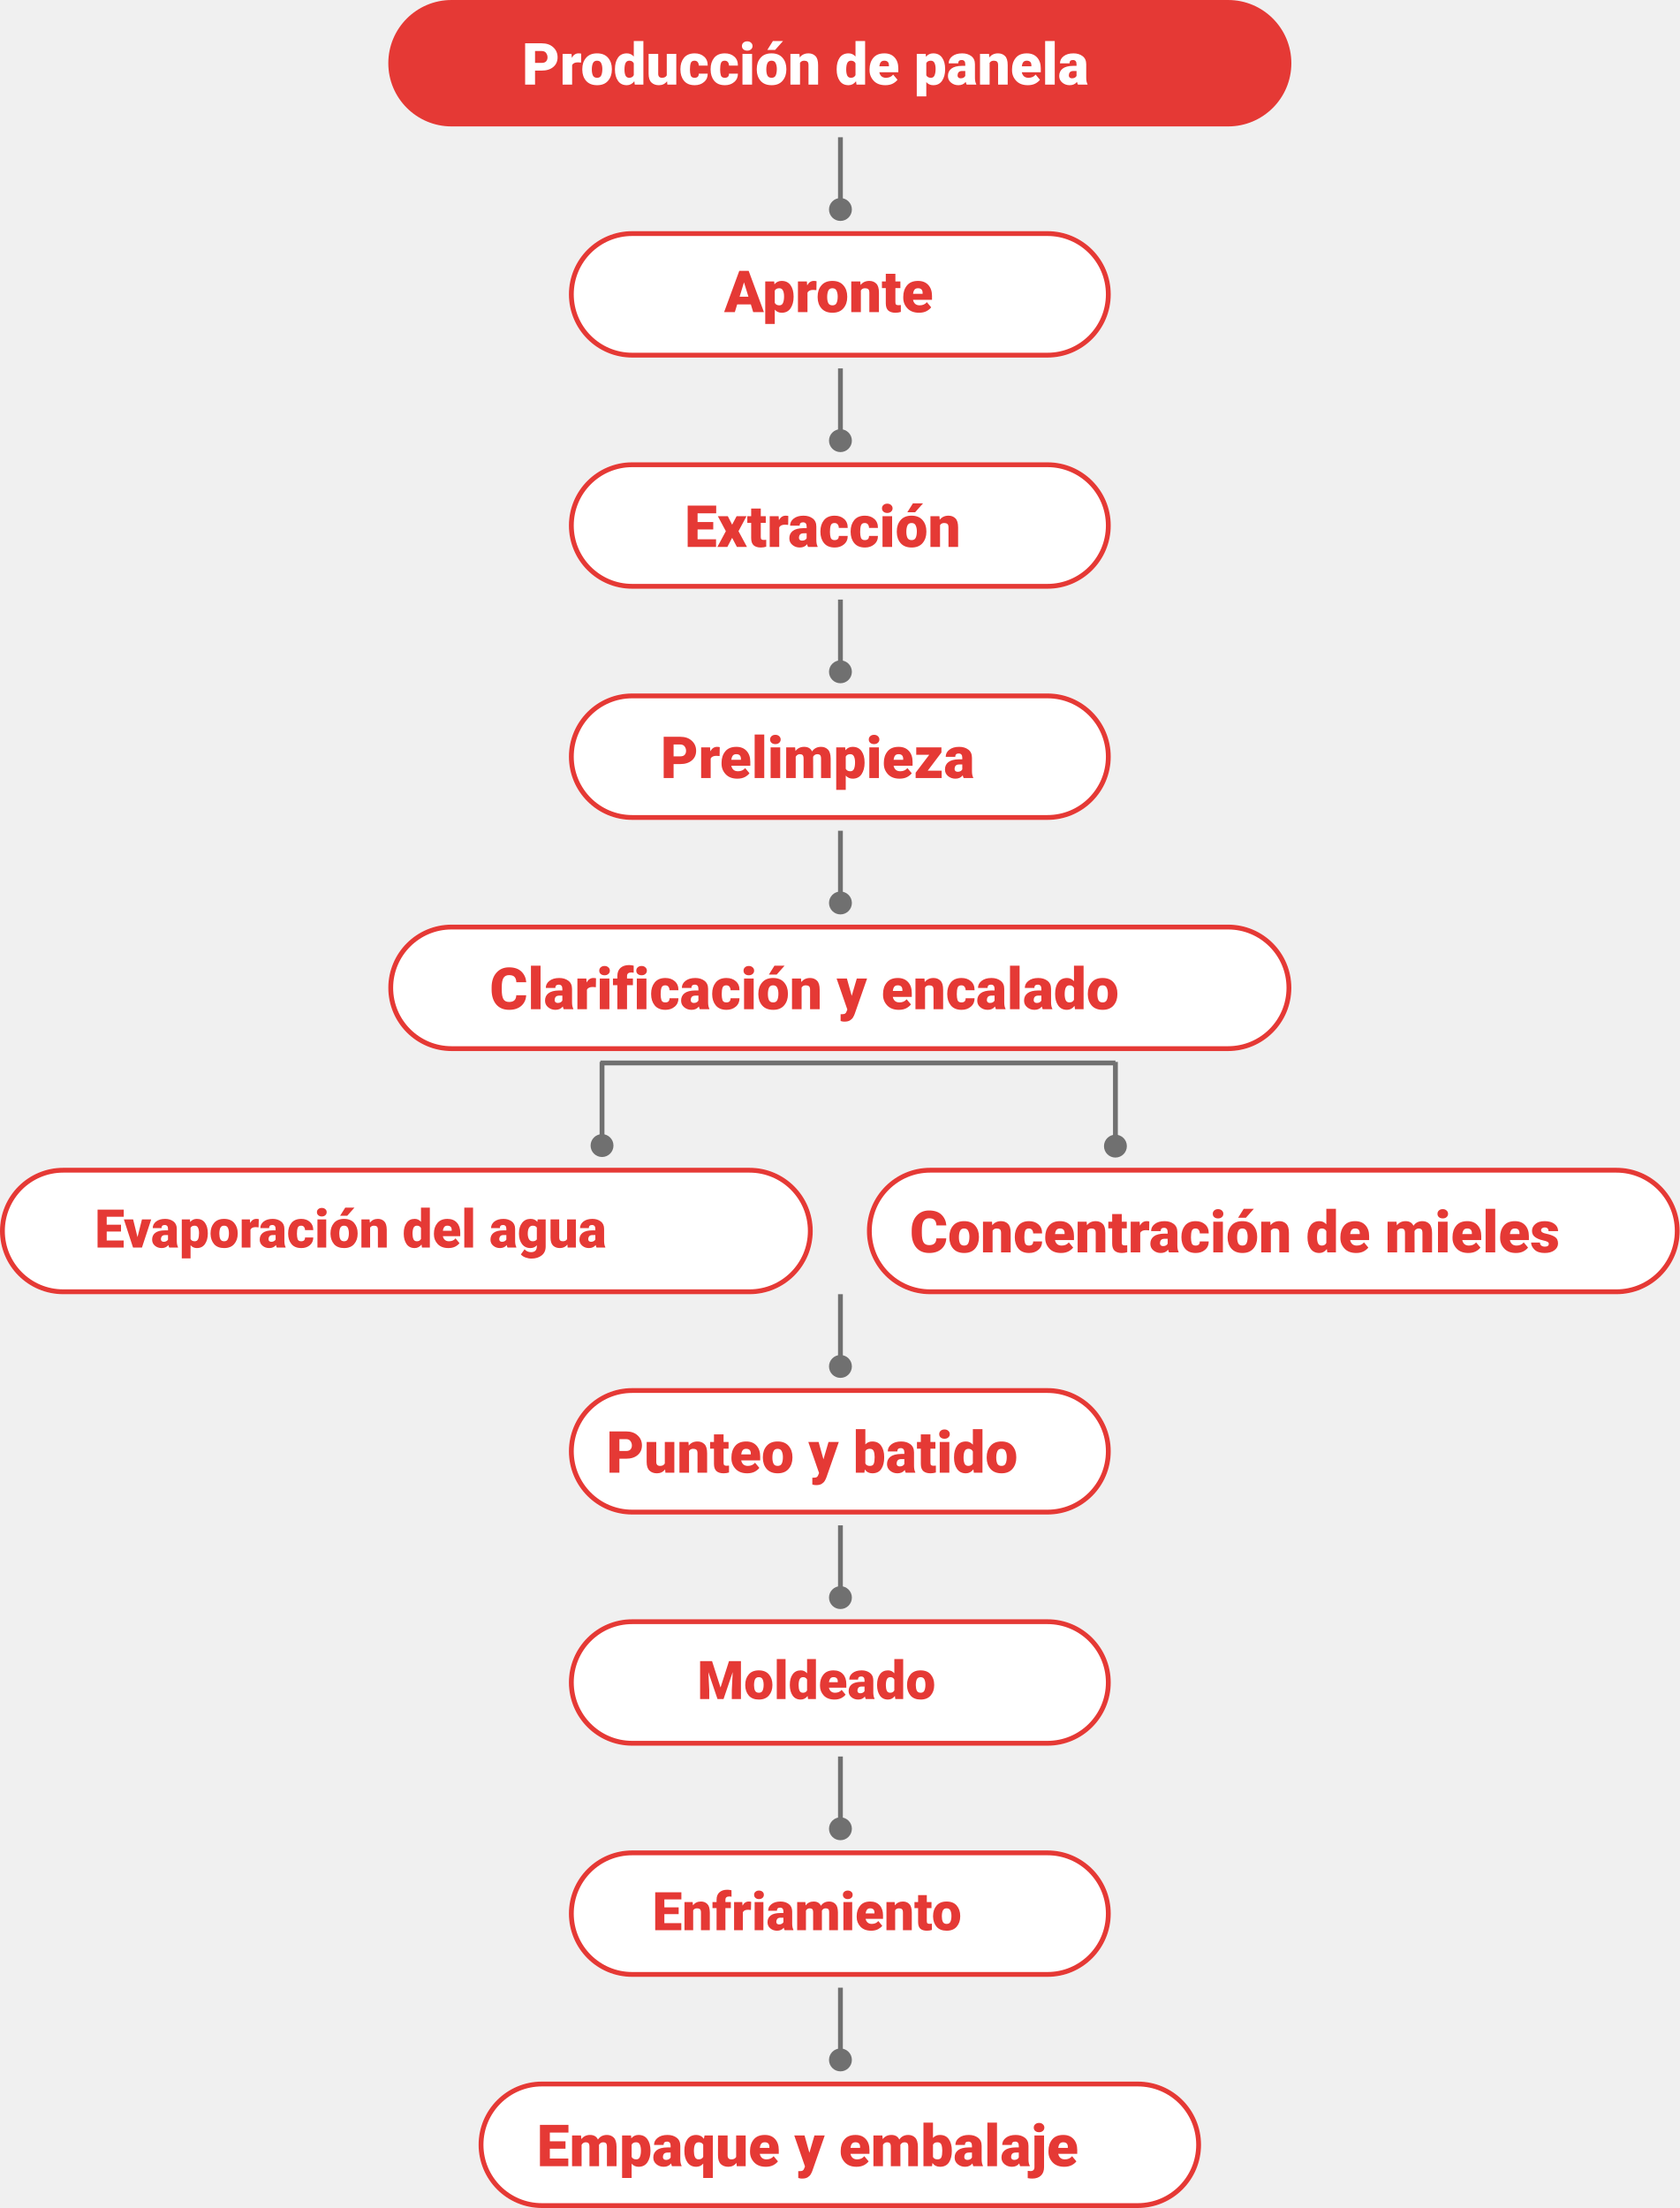
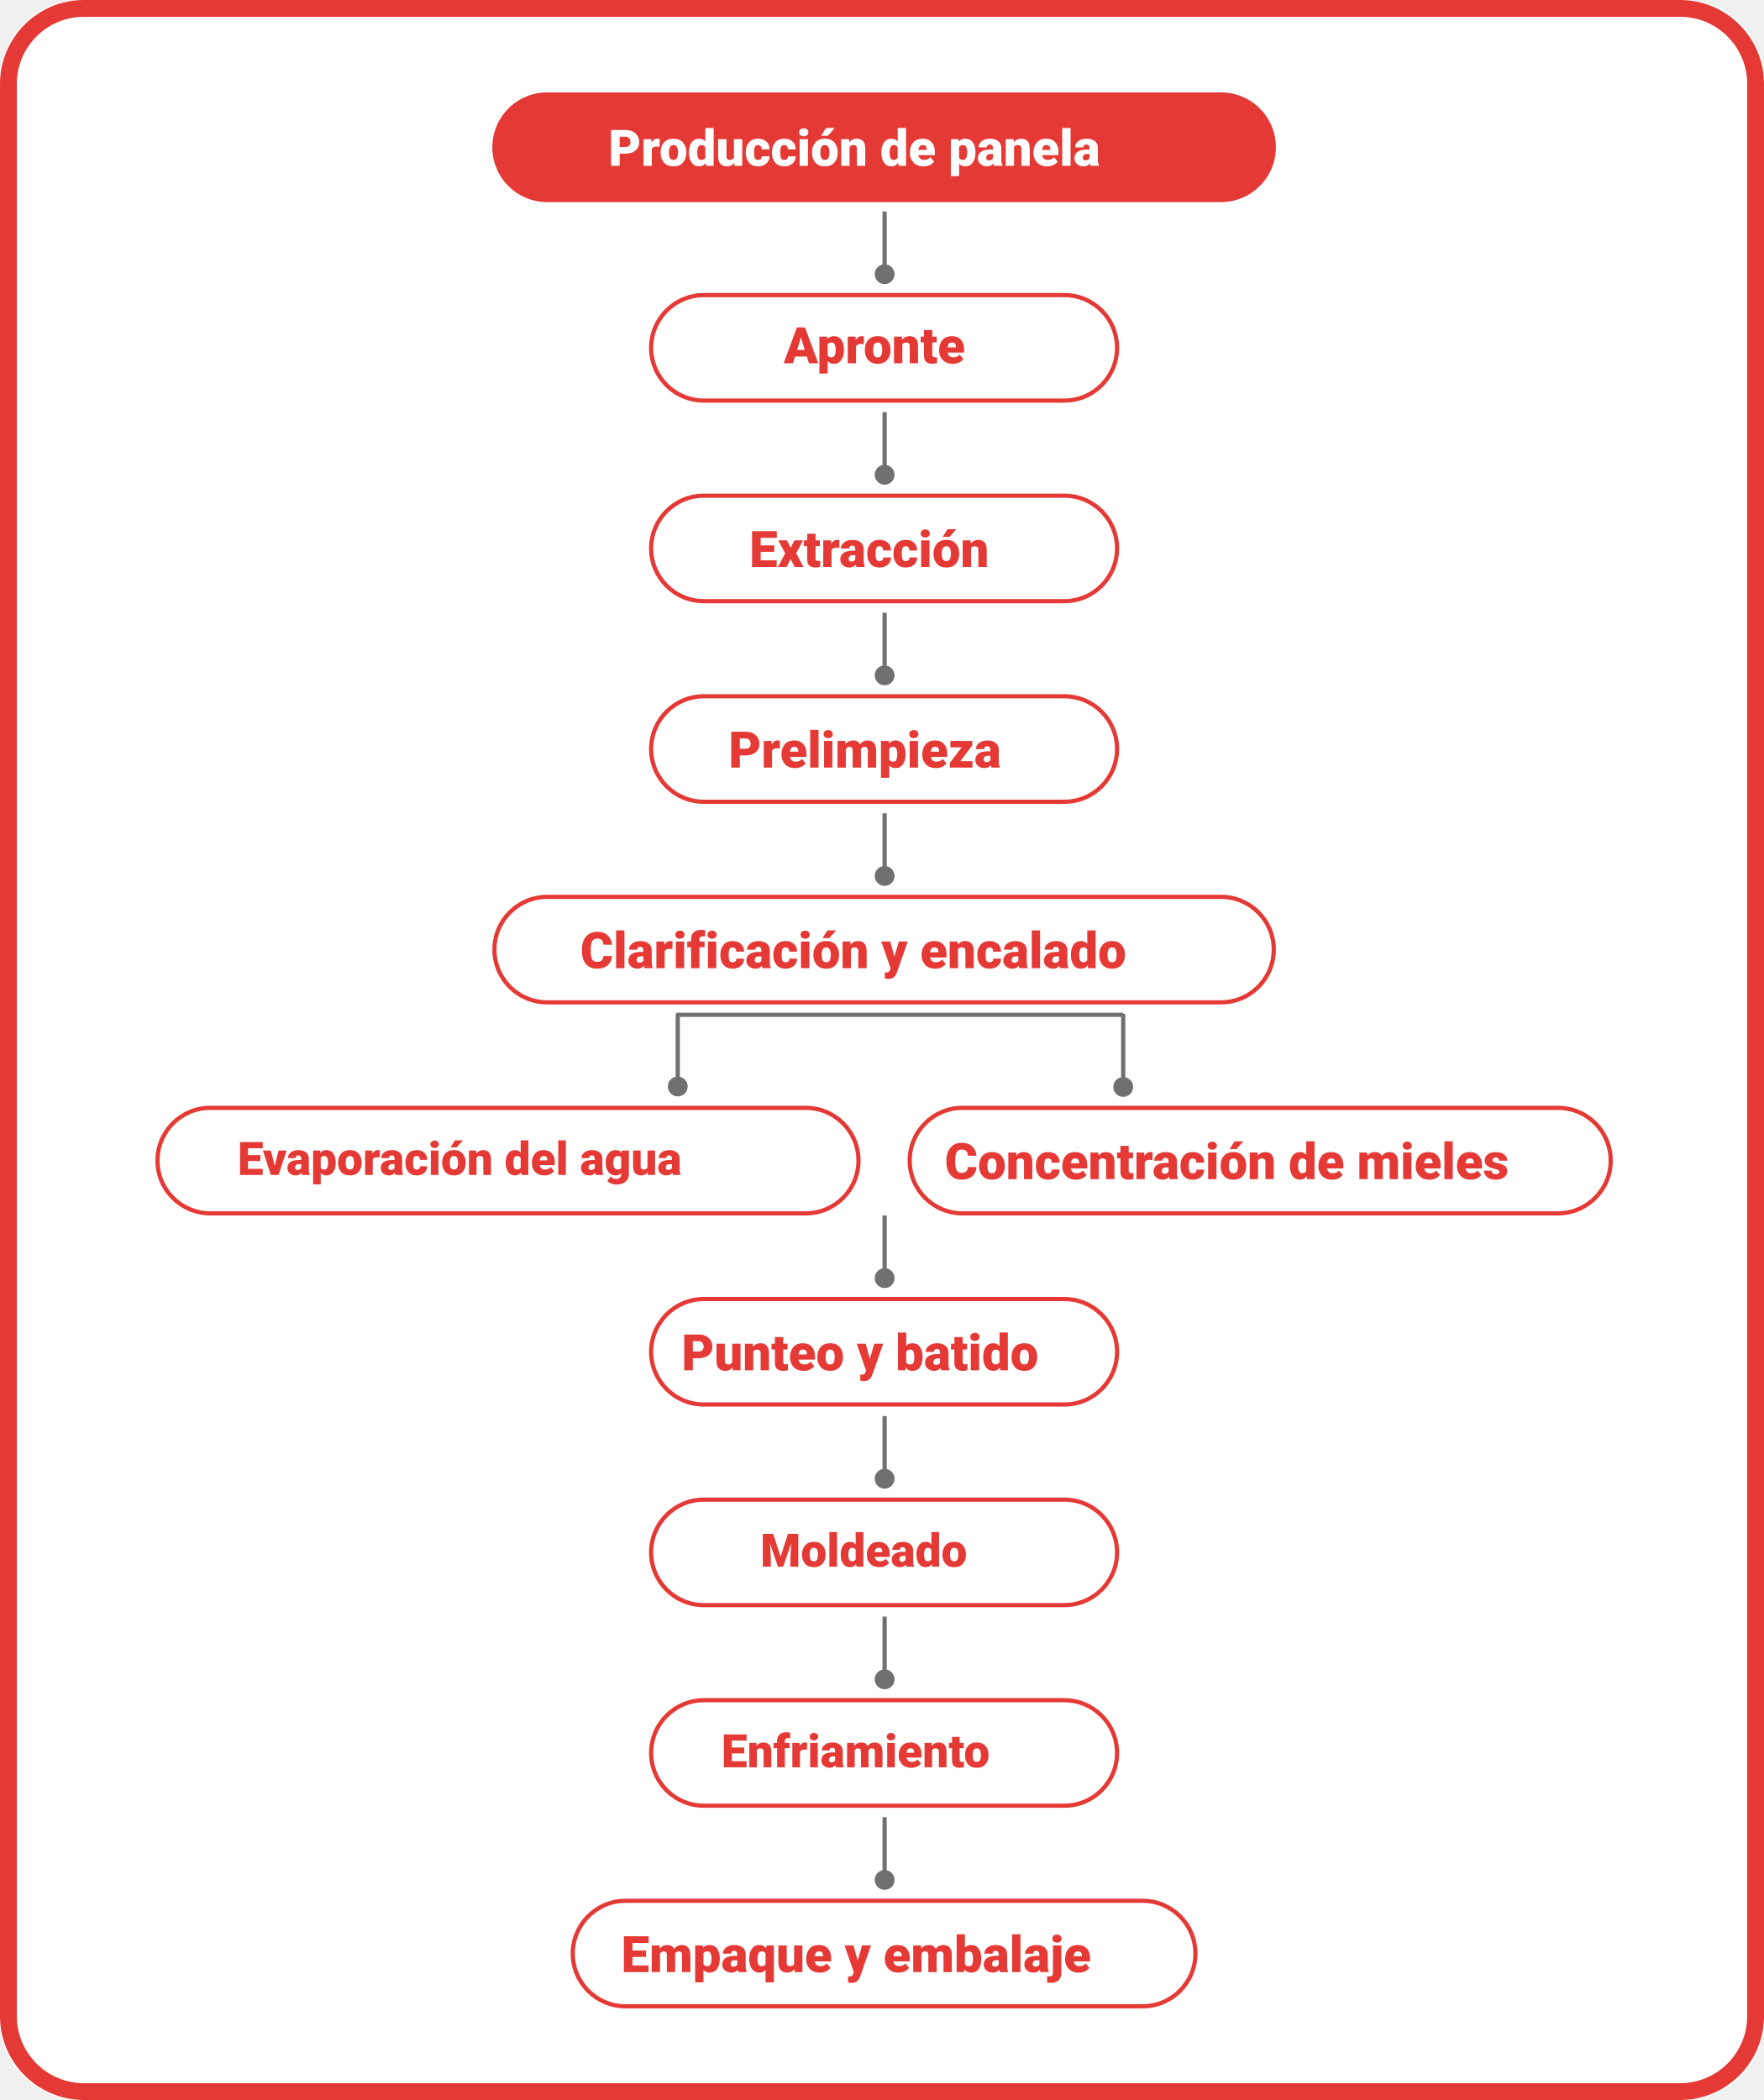
- <svg xmlns="http://www.w3.org/2000/svg" width="347" height="456.19" viewBox="0 0 347 456.19">
-   <g id="Grupo_173993" data-name="Grupo 173993" transform="translate(-322 -3487)">
-     <g id="Grupo_173909" data-name="Grupo 173909" transform="translate(14.999 -526.999)">
-       <g id="Rectángulo_36808" data-name="Rectángulo 36808" transform="translate(424.533 4061.759)" fill="#fff" stroke="#e53935" stroke-width="1">
-         <rect width="111.935" height="26.118" rx="13.059" stroke="none" />
-         <rect x="0.5" y="0.5" width="110.935" height="25.118" rx="12.559" fill="none" />
+ <svg xmlns="http://www.w3.org/2000/svg" width="420" height="500" viewBox="0 0 420 500">
+   <g id="Grupo_224034" data-name="Grupo 224034" transform="translate(-285 -3414)">
+     <g id="Grupo_224024" data-name="Grupo 224024">
+       <g id="Grupo_223968" data-name="Grupo 223968">
+         <rect id="Rectángulo_41234" data-name="Rectángulo 41234" width="420" height="500" rx="19" transform="translate(285 3414)" fill="#fff" />
+         <g id="Rectángulo_293978" data-name="Rectángulo 293978" transform="translate(285 3414)" fill="none" stroke="#e53935" stroke-width="4">
+           <rect width="420" height="500" rx="20" stroke="none" />
+           <rect x="2" y="2" width="416" height="496" rx="18" fill="none" />
+         </g>
      </g>
-       <g id="Rectángulo_44466" data-name="Rectángulo 44466" transform="translate(424.533 4109.518)" fill="#fff" stroke="#e53935" stroke-width="1">
-         <rect width="111.935" height="26.118" rx="13.059" stroke="none" />
-         <rect x="0.5" y="0.5" width="110.935" height="25.118" rx="12.559" fill="none" />
-       </g>
-       <g id="Rectángulo_44467" data-name="Rectángulo 44467" transform="translate(424.533 4157.277)" fill="#fff" stroke="#e53935" stroke-width="1">
-         <rect width="111.935" height="26.118" rx="13.059" stroke="none" />
-         <rect x="0.5" y="0.5" width="110.935" height="25.118" rx="12.559" fill="none" />
-       </g>
-       <g id="Rectángulo_44471" data-name="Rectángulo 44471" transform="translate(424.533 4300.793)" fill="#fff" stroke="#e53935" stroke-width="1">
-         <rect width="111.935" height="26.118" rx="13.059" stroke="none" />
-         <rect x="0.5" y="0.5" width="110.935" height="25.118" rx="12.559" fill="none" />
-       </g>
-       <g id="Rectángulo_44472" data-name="Rectángulo 44472" transform="translate(424.533 4348.553)" fill="#fff" stroke="#e53935" stroke-width="1">
-         <rect width="111.935" height="26.118" rx="13.059" stroke="none" />
-         <rect x="0.5" y="0.5" width="110.935" height="25.118" rx="12.559" fill="none" />
-       </g>
-       <g id="Rectángulo_44473" data-name="Rectángulo 44473" transform="translate(424.533 4396.312)" fill="#fff" stroke="#e53935" stroke-width="1">
-         <rect width="111.935" height="26.118" rx="13.059" stroke="none" />
-         <rect x="0.5" y="0.5" width="110.935" height="25.118" rx="12.559" fill="none" />
-       </g>
-       <g id="Rectángulo_44474" data-name="Rectángulo 44474" transform="translate(405.876 4444.071)" fill="#fff" stroke="#e53935" stroke-width="1">
-         <rect width="149.247" height="26.118" rx="13.059" stroke="none" />
-         <rect x="0.5" y="0.5" width="148.247" height="25.118" rx="12.559" fill="none" />
-       </g>
-       <g id="Rectángulo_44468" data-name="Rectángulo 44468" transform="translate(387.221 4205.036)" fill="#fff" stroke="#e53935" stroke-width="1">
-         <rect width="186.559" height="26.118" rx="13.059" stroke="none" />
-         <rect x="0.5" y="0.5" width="185.559" height="25.118" rx="12.559" fill="none" />
-       </g>
-       <g id="Grupo_129720" data-name="Grupo 129720" transform="translate(478.262 4107.404) rotate(-90)">
-         <path id="Trazado_183774" data-name="Trazado 183774" d="M0,0V14.925" transform="translate(17.289 2.364) rotate(90)" fill="none" stroke="#707070" stroke-width="1" />
-         <circle id="Elipse_4730" data-name="Elipse 4730" cx="2.364" cy="2.364" r="2.364" transform="translate(0 0)" fill="#707070" />
-       </g>
-       <g id="Grupo_148965" data-name="Grupo 148965" transform="translate(478.262 4155.164) rotate(-90)">
-         <path id="Trazado_183774-2" data-name="Trazado 183774" d="M0,0V14.925" transform="translate(17.289 2.364) rotate(90)" fill="none" stroke="#707070" stroke-width="1" />
-         <circle id="Elipse_4730-2" data-name="Elipse 4730" cx="2.364" cy="2.364" r="2.364" transform="translate(0 0)" fill="#707070" />
-       </g>
-       <g id="Grupo_148966" data-name="Grupo 148966" transform="translate(478.262 4202.923) rotate(-90)">
-         <path id="Trazado_183774-3" data-name="Trazado 183774" d="M0,0V14.925" transform="translate(17.289 2.364) rotate(90)" fill="none" stroke="#707070" stroke-width="1" />
-         <circle id="Elipse_4730-3" data-name="Elipse 4730" cx="2.364" cy="2.364" r="2.364" transform="translate(0 0)" fill="#707070" />
-       </g>
-       <g id="Grupo_148967" data-name="Grupo 148967" transform="translate(478.262 4298.681) rotate(-90)">
-         <path id="Trazado_183774-4" data-name="Trazado 183774" d="M0,0V14.925" transform="translate(17.289 2.364) rotate(90)" fill="none" stroke="#707070" stroke-width="1" />
-         <circle id="Elipse_4730-4" data-name="Elipse 4730" cx="2.364" cy="2.364" r="2.364" transform="translate(0 0)" fill="#707070" />
-       </g>
-       <g id="Grupo_148968" data-name="Grupo 148968" transform="translate(478.262 4346.44) rotate(-90)">
-         <path id="Trazado_183774-5" data-name="Trazado 183774" d="M0,0V14.925" transform="translate(17.289 2.364) rotate(90)" fill="none" stroke="#707070" stroke-width="1" />
-         <circle id="Elipse_4730-5" data-name="Elipse 4730" cx="2.364" cy="2.364" r="2.364" transform="translate(0 0)" fill="#707070" />
-       </g>
-       <g id="Grupo_148969" data-name="Grupo 148969" transform="translate(478.262 4394.2) rotate(-90)">
-         <path id="Trazado_183774-6" data-name="Trazado 183774" d="M0,0V14.925" transform="translate(17.289 2.364) rotate(90)" fill="none" stroke="#707070" stroke-width="1" />
-         <circle id="Elipse_4730-6" data-name="Elipse 4730" cx="2.364" cy="2.364" r="2.364" transform="translate(0 0)" fill="#707070" />
-       </g>
-       <g id="Grupo_148970" data-name="Grupo 148970" transform="translate(478.262 4441.958) rotate(-90)">
-         <path id="Trazado_183774-7" data-name="Trazado 183774" d="M0,0V14.925" transform="translate(17.289 2.364) rotate(90)" fill="none" stroke="#707070" stroke-width="1" />
-         <circle id="Elipse_4730-7" data-name="Elipse 4730" cx="2.364" cy="2.364" r="2.364" transform="translate(0 0)" fill="#707070" />
-       </g>
-       <rect id="Rectángulo_36816" data-name="Rectángulo 36816" width="186.559" height="26.118" rx="13.059" transform="translate(387.221 4014)" fill="#e53935" />
-       <g id="Grupo_148956" data-name="Grupo 148956" transform="translate(429.01 4233.393)">
-         <g id="Grupo_129729" data-name="Grupo 129729" transform="translate(0 0)">
-           <g id="Grupo_129723" data-name="Grupo 129723" transform="translate(0 19.653) rotate(-90)">
-             <path id="Trazado_183774-8" data-name="Trazado 183774" d="M0,0V18.656" transform="translate(19.653 2.364) rotate(90)" fill="none" stroke="#707070" stroke-width="1" />
-             <circle id="Elipse_4730-8" data-name="Elipse 4730" cx="2.364" cy="2.364" r="2.364" transform="translate(0)" fill="#707070" />
+       <g id="Grupo_173909" data-name="Grupo 173909" transform="translate(14.999 -577.999)">
+         <g id="Rectángulo_36808" data-name="Rectángulo 36808" transform="translate(424.533 4061.759)" fill="#fff" stroke="#e53935" stroke-width="1">
+           <rect width="111.935" height="26.118" rx="13.059" stroke="none" />
+           <rect x="0.5" y="0.5" width="110.935" height="25.118" rx="12.559" fill="none" />
+         </g>
+         <g id="Rectángulo_44466" data-name="Rectángulo 44466" transform="translate(424.533 4109.518)" fill="#fff" stroke="#e53935" stroke-width="1">
+           <rect width="111.935" height="26.118" rx="13.059" stroke="none" />
+           <rect x="0.5" y="0.5" width="110.935" height="25.118" rx="12.559" fill="none" />
+         </g>
+         <g id="Rectángulo_44467" data-name="Rectángulo 44467" transform="translate(424.533 4157.277)" fill="#fff" stroke="#e53935" stroke-width="1">
+           <rect width="111.935" height="26.118" rx="13.059" stroke="none" />
+           <rect x="0.5" y="0.5" width="110.935" height="25.118" rx="12.559" fill="none" />
+         </g>
+         <g id="Rectángulo_44471" data-name="Rectángulo 44471" transform="translate(424.533 4300.793)" fill="#fff" stroke="#e53935" stroke-width="1">
+           <rect width="111.935" height="26.118" rx="13.059" stroke="none" />
+           <rect x="0.5" y="0.5" width="110.935" height="25.118" rx="12.559" fill="none" />
+         </g>
+         <g id="Rectángulo_44472" data-name="Rectángulo 44472" transform="translate(424.533 4348.553)" fill="#fff" stroke="#e53935" stroke-width="1">
+           <rect width="111.935" height="26.118" rx="13.059" stroke="none" />
+           <rect x="0.5" y="0.5" width="110.935" height="25.118" rx="12.559" fill="none" />
+         </g>
+         <g id="Rectángulo_44473" data-name="Rectángulo 44473" transform="translate(424.533 4396.312)" fill="#fff" stroke="#e53935" stroke-width="1">
+           <rect width="111.935" height="26.118" rx="13.059" stroke="none" />
+           <rect x="0.5" y="0.5" width="110.935" height="25.118" rx="12.559" fill="none" />
+         </g>
+         <g id="Rectángulo_44474" data-name="Rectángulo 44474" transform="translate(405.876 4444.071)" fill="#fff" stroke="#e53935" stroke-width="1">
+           <rect width="149.247" height="26.118" rx="13.059" stroke="none" />
+           <rect x="0.5" y="0.5" width="148.247" height="25.118" rx="12.559" fill="none" />
+         </g>
+         <g id="Rectángulo_44468" data-name="Rectángulo 44468" transform="translate(387.221 4205.036)" fill="#fff" stroke="#e53935" stroke-width="1">
+           <rect width="186.559" height="26.118" rx="13.059" stroke="none" />
+           <rect x="0.5" y="0.5" width="185.559" height="25.118" rx="12.559" fill="none" />
+         </g>
+         <g id="Grupo_129720" data-name="Grupo 129720" transform="translate(478.262 4107.404) rotate(-90)">
+           <path id="Trazado_183774" data-name="Trazado 183774" d="M0,0V14.925" transform="translate(17.289 2.364) rotate(90)" fill="none" stroke="#707070" stroke-width="1" />
+           <circle id="Elipse_4730" data-name="Elipse 4730" cx="2.364" cy="2.364" r="2.364" transform="translate(0 0)" fill="#707070" />
+         </g>
+         <g id="Grupo_148965" data-name="Grupo 148965" transform="translate(478.262 4155.164) rotate(-90)">
+           <path id="Trazado_183774-2" data-name="Trazado 183774" d="M0,0V14.925" transform="translate(17.289 2.364) rotate(90)" fill="none" stroke="#707070" stroke-width="1" />
+           <circle id="Elipse_4730-2" data-name="Elipse 4730" cx="2.364" cy="2.364" r="2.364" transform="translate(0 0)" fill="#707070" />
+         </g>
+         <g id="Grupo_148966" data-name="Grupo 148966" transform="translate(478.262 4202.923) rotate(-90)">
+           <path id="Trazado_183774-3" data-name="Trazado 183774" d="M0,0V14.925" transform="translate(17.289 2.364) rotate(90)" fill="none" stroke="#707070" stroke-width="1" />
+           <circle id="Elipse_4730-3" data-name="Elipse 4730" cx="2.364" cy="2.364" r="2.364" transform="translate(0 0)" fill="#707070" />
+         </g>
+         <g id="Grupo_148967" data-name="Grupo 148967" transform="translate(478.262 4298.681) rotate(-90)">
+           <path id="Trazado_183774-4" data-name="Trazado 183774" d="M0,0V14.925" transform="translate(17.289 2.364) rotate(90)" fill="none" stroke="#707070" stroke-width="1" />
+           <circle id="Elipse_4730-4" data-name="Elipse 4730" cx="2.364" cy="2.364" r="2.364" transform="translate(0 0)" fill="#707070" />
+         </g>
+         <g id="Grupo_148968" data-name="Grupo 148968" transform="translate(478.262 4346.44) rotate(-90)">
+           <path id="Trazado_183774-5" data-name="Trazado 183774" d="M0,0V14.925" transform="translate(17.289 2.364) rotate(90)" fill="none" stroke="#707070" stroke-width="1" />
+           <circle id="Elipse_4730-5" data-name="Elipse 4730" cx="2.364" cy="2.364" r="2.364" transform="translate(0 0)" fill="#707070" />
+         </g>
+         <g id="Grupo_148969" data-name="Grupo 148969" transform="translate(478.262 4394.2) rotate(-90)">
+           <path id="Trazado_183774-6" data-name="Trazado 183774" d="M0,0V14.925" transform="translate(17.289 2.364) rotate(90)" fill="none" stroke="#707070" stroke-width="1" />
+           <circle id="Elipse_4730-6" data-name="Elipse 4730" cx="2.364" cy="2.364" r="2.364" transform="translate(0 0)" fill="#707070" />
+         </g>
+         <g id="Grupo_148970" data-name="Grupo 148970" transform="translate(478.262 4441.958) rotate(-90)">
+           <path id="Trazado_183774-7" data-name="Trazado 183774" d="M0,0V14.925" transform="translate(17.289 2.364) rotate(90)" fill="none" stroke="#707070" stroke-width="1" />
+           <circle id="Elipse_4730-7" data-name="Elipse 4730" cx="2.364" cy="2.364" r="2.364" transform="translate(0 0)" fill="#707070" />
+         </g>
+         <rect id="Rectángulo_36816" data-name="Rectángulo 36816" width="186.559" height="26.118" rx="13.059" transform="translate(387.221 4014)" fill="#e53935" />
+         <g id="Grupo_148956" data-name="Grupo 148956" transform="translate(429.01 4233.393)">
+           <g id="Grupo_129729" data-name="Grupo 129729" transform="translate(0 0)">
+             <g id="Grupo_129723" data-name="Grupo 129723" transform="translate(0 19.653) rotate(-90)">
+               <path id="Trazado_183774-8" data-name="Trazado 183774" d="M0,0V18.656" transform="translate(19.653 2.364) rotate(90)" fill="none" stroke="#707070" stroke-width="1" />
+               <circle id="Elipse_4730-8" data-name="Elipse 4730" cx="2.364" cy="2.364" r="2.364" transform="translate(0)" fill="#707070" />
+             </g>
          </g>
+           <g id="Grupo_129730" data-name="Grupo 129730" transform="translate(106.06 0)">
+             <g id="Grupo_129723-2" data-name="Grupo 129723" transform="translate(0 19.768) rotate(-90)">
+               <path id="Trazado_183774-9" data-name="Trazado 183774" d="M0,0V16.629" transform="translate(19.768 2.364) rotate(90)" fill="none" stroke="#707070" stroke-width="1" />
+               <circle id="Elipse_4730-9" data-name="Elipse 4730" cx="2.364" cy="2.364" r="2.364" transform="translate(0)" fill="#707070" />
+             </g>
+           </g>
+           <path id="Trazado_183774-10" data-name="Trazado 183774" d="M0,0V106.4" transform="translate(2.027 0.225) rotate(-90)" fill="none" stroke="#707070" stroke-width="1" />
        </g>
-         <g id="Grupo_129730" data-name="Grupo 129730" transform="translate(106.06 0)">
-           <g id="Grupo_129723-2" data-name="Grupo 129723" transform="translate(0 19.768) rotate(-90)">
-             <path id="Trazado_183774-9" data-name="Trazado 183774" d="M0,0V16.629" transform="translate(19.768 2.364) rotate(90)" fill="none" stroke="#707070" stroke-width="1" />
-             <circle id="Elipse_4730-9" data-name="Elipse 4730" cx="2.364" cy="2.364" r="2.364" transform="translate(0)" fill="#707070" />
-           </g>
+         <text id="Producción_de_panela" data-name="Producción de panela" transform="translate(414.832 4031.477)" fill="#fff" font-size="12" font-family="Roboto-Black, Roboto" font-weight="800">
+           <tspan x="0" y="0">Producción de panela</tspan>
+         </text>
+         <text id="Apronte" transform="translate(456.621 4078.49)" fill="#e53935" font-size="12" font-family="Roboto-Black, Roboto" font-weight="800">
+           <tspan x="0" y="0">Apronte</tspan>
+         </text>
+         <text id="Extracción" transform="translate(448.412 4126.995)" fill="#e53935" font-size="12" font-family="Roboto-Black, Roboto" font-weight="800">
+           <tspan x="0" y="0">Extracción</tspan>
+         </text>
+         <text id="Prelimpieza" transform="translate(475.935 4174.754)" fill="#e53935" font-size="12" font-family="Roboto-Black, Roboto" font-weight="800">
+           <tspan x="-32.479" y="0">Prelimpieza</tspan>
+         </text>
+         <text id="Punteo_y_batido" data-name="Punteo y batido" transform="translate(474.741 4318.271)" fill="#e53935" font-size="12" font-family="Roboto-Black, Roboto" font-weight="800">
+           <tspan x="-42.48" y="0">Punteo y batido</tspan>
+         </text>
+         <text id="Moldeado" transform="translate(475.651 4365.03)" fill="#e53935" font-size="11" font-family="Roboto-Black, Roboto" font-weight="800">
+           <tspan x="-24.61" y="0">Moldeado</tspan>
+         </text>
+         <text id="Enfriamiento" transform="translate(473.696 4412.79)" fill="#e53935" font-size="11" font-family="Roboto-Black, Roboto" font-weight="800">
+           <tspan x="-31.928" y="0">Enfriamiento</tspan>
+         </text>
+         <text id="Empaque_y_embalaje" data-name="Empaque y embalaje" transform="translate(473.816 4461.548)" fill="#e53935" font-size="12" font-family="Roboto-Black, Roboto" font-weight="800">
+           <tspan x="-55.925" y="0">Empaque y embalaje</tspan>
+         </text>
+         <text id="Clarificación_y_encalado" data-name="Clarificación y encalado" transform="translate(473.115 4222.513)" fill="#e53935" font-size="12" font-family="Roboto-Black, Roboto" font-weight="800">
+           <tspan x="-64.957" y="0">Clarificación y encalado</tspan>
+         </text>
+         <g id="Rectángulo_44469" data-name="Rectángulo 44469" transform="translate(307 4255.273)" fill="#fff" stroke="#e53935" stroke-width="1">
+           <rect width="167.903" height="26.118" rx="13.059" stroke="none" />
+           <rect x="0.5" y="0.5" width="166.903" height="25.118" rx="12.559" fill="none" />
        </g>
-         <path id="Trazado_183774-10" data-name="Trazado 183774" d="M0,0V106.4" transform="translate(2.027 0.225) rotate(-90)" fill="none" stroke="#707070" stroke-width="1" />
-       </g>
-       <text id="Producción_de_panela" data-name="Producción de panela" transform="translate(414.832 4031.477)" fill="#fff" font-size="12" font-family="Roboto-Black, Roboto" font-weight="800">
-         <tspan x="0" y="0">Producción de panela</tspan>
-       </text>
-       <text id="Apronte" transform="translate(456.621 4078.49)" fill="#e53935" font-size="12" font-family="Roboto-Black, Roboto" font-weight="800">
-         <tspan x="0" y="0">Apronte</tspan>
-       </text>
-       <text id="Extracción" transform="translate(448.412 4126.995)" fill="#e53935" font-size="12" font-family="Roboto-Black, Roboto" font-weight="800">
-         <tspan x="0" y="0">Extracción</tspan>
-       </text>
-       <text id="Prelimpieza" transform="translate(475.935 4174.754)" fill="#e53935" font-size="12" font-family="Roboto-Black, Roboto" font-weight="800">
-         <tspan x="-32.479" y="0">Prelimpieza</tspan>
-       </text>
-       <text id="Punteo_y_batido" data-name="Punteo y batido" transform="translate(474.741 4318.271)" fill="#e53935" font-size="12" font-family="Roboto-Black, Roboto" font-weight="800">
-         <tspan x="-42.48" y="0">Punteo y batido</tspan>
-       </text>
-       <text id="Moldeado" transform="translate(475.651 4365.03)" fill="#e53935" font-size="11" font-family="Roboto-Black, Roboto" font-weight="800">
-         <tspan x="-24.61" y="0">Moldeado</tspan>
-       </text>
-       <text id="Enfriamiento" transform="translate(473.696 4412.79)" fill="#e53935" font-size="11" font-family="Roboto-Black, Roboto" font-weight="800">
-         <tspan x="-31.928" y="0">Enfriamiento</tspan>
-       </text>
-       <text id="Empaque_y_embalaje" data-name="Empaque y embalaje" transform="translate(473.816 4461.548)" fill="#e53935" font-size="12" font-family="Roboto-Black, Roboto" font-weight="800">
-         <tspan x="-55.925" y="0">Empaque y embalaje</tspan>
-       </text>
-       <text id="Clarificación_y_encalado" data-name="Clarificación y encalado" transform="translate(473.115 4222.513)" fill="#e53935" font-size="12" font-family="Roboto-Black, Roboto" font-weight="800">
-         <tspan x="-64.957" y="0">Clarificación y encalado</tspan>
-       </text>
-       <g id="Rectángulo_44469" data-name="Rectángulo 44469" transform="translate(307 4255.273)" fill="#fff" stroke="#e53935" stroke-width="1">
-         <rect width="167.903" height="26.118" rx="13.059" stroke="none" />
-         <rect x="0.5" y="0.5" width="166.903" height="25.118" rx="12.559" fill="none" />
-       </g>
-       <g id="Rectángulo_44470" data-name="Rectángulo 44470" transform="translate(486.097 4255.273)" fill="#fff" stroke="#e53935" stroke-width="1">
-         <rect width="167.903" height="26.118" rx="13.059" stroke="none" />
-         <rect x="0.5" y="0.5" width="166.903" height="25.118" rx="12.559" fill="none" />
-       </g>
-       <text id="Evaporación_del_agua" data-name="Evaporación del agua" transform="translate(379.403 4271.751)" fill="#e53935" font-size="11" font-family="Roboto-Black, Roboto" font-weight="800">
-         <tspan x="-52.838" y="0">Evaporación del agua</tspan>
-       </text>
-       <text id="Concentración_de_mieles" data-name="Concentración de mieles" transform="translate(562.052 4272.751)" fill="#e53935" font-size="12" font-family="Roboto-Black, Roboto" font-weight="800">
-         <tspan x="-67.11" y="0">Concentración de mieles</tspan>
-       </text>
-       <g id="Grupo_148964" data-name="Grupo 148964" transform="translate(478.262 4059.646) rotate(-90)">
-         <path id="Trazado_183774-11" data-name="Trazado 183774" d="M0,0V14.925" transform="translate(17.289 2.364) rotate(90)" fill="none" stroke="#707070" stroke-width="1" />
-         <circle id="Elipse_4730-10" data-name="Elipse 4730" cx="2.364" cy="2.364" r="2.364" transform="translate(0 0)" fill="#707070" />
+         <g id="Rectángulo_44470" data-name="Rectángulo 44470" transform="translate(486.097 4255.273)" fill="#fff" stroke="#e53935" stroke-width="1">
+           <rect width="167.903" height="26.118" rx="13.059" stroke="none" />
+           <rect x="0.5" y="0.5" width="166.903" height="25.118" rx="12.559" fill="none" />
+         </g>
+         <text id="Evaporación_del_agua" data-name="Evaporación del agua" transform="translate(379.403 4271.751)" fill="#e53935" font-size="11" font-family="Roboto-Black, Roboto" font-weight="800">
+           <tspan x="-52.838" y="0">Evaporación del agua</tspan>
+         </text>
+         <text id="Concentración_de_mieles" data-name="Concentración de mieles" transform="translate(562.052 4272.751)" fill="#e53935" font-size="12" font-family="Roboto-Black, Roboto" font-weight="800">
+           <tspan x="-67.11" y="0">Concentración de mieles</tspan>
+         </text>
+         <g id="Grupo_148964" data-name="Grupo 148964" transform="translate(478.262 4059.646) rotate(-90)">
+           <path id="Trazado_183774-11" data-name="Trazado 183774" d="M0,0V14.925" transform="translate(17.289 2.364) rotate(90)" fill="none" stroke="#707070" stroke-width="1" />
+           <circle id="Elipse_4730-10" data-name="Elipse 4730" cx="2.364" cy="2.364" r="2.364" transform="translate(0 0)" fill="#707070" />
+         </g>
      </g>
    </g>
  </g>
</svg>
